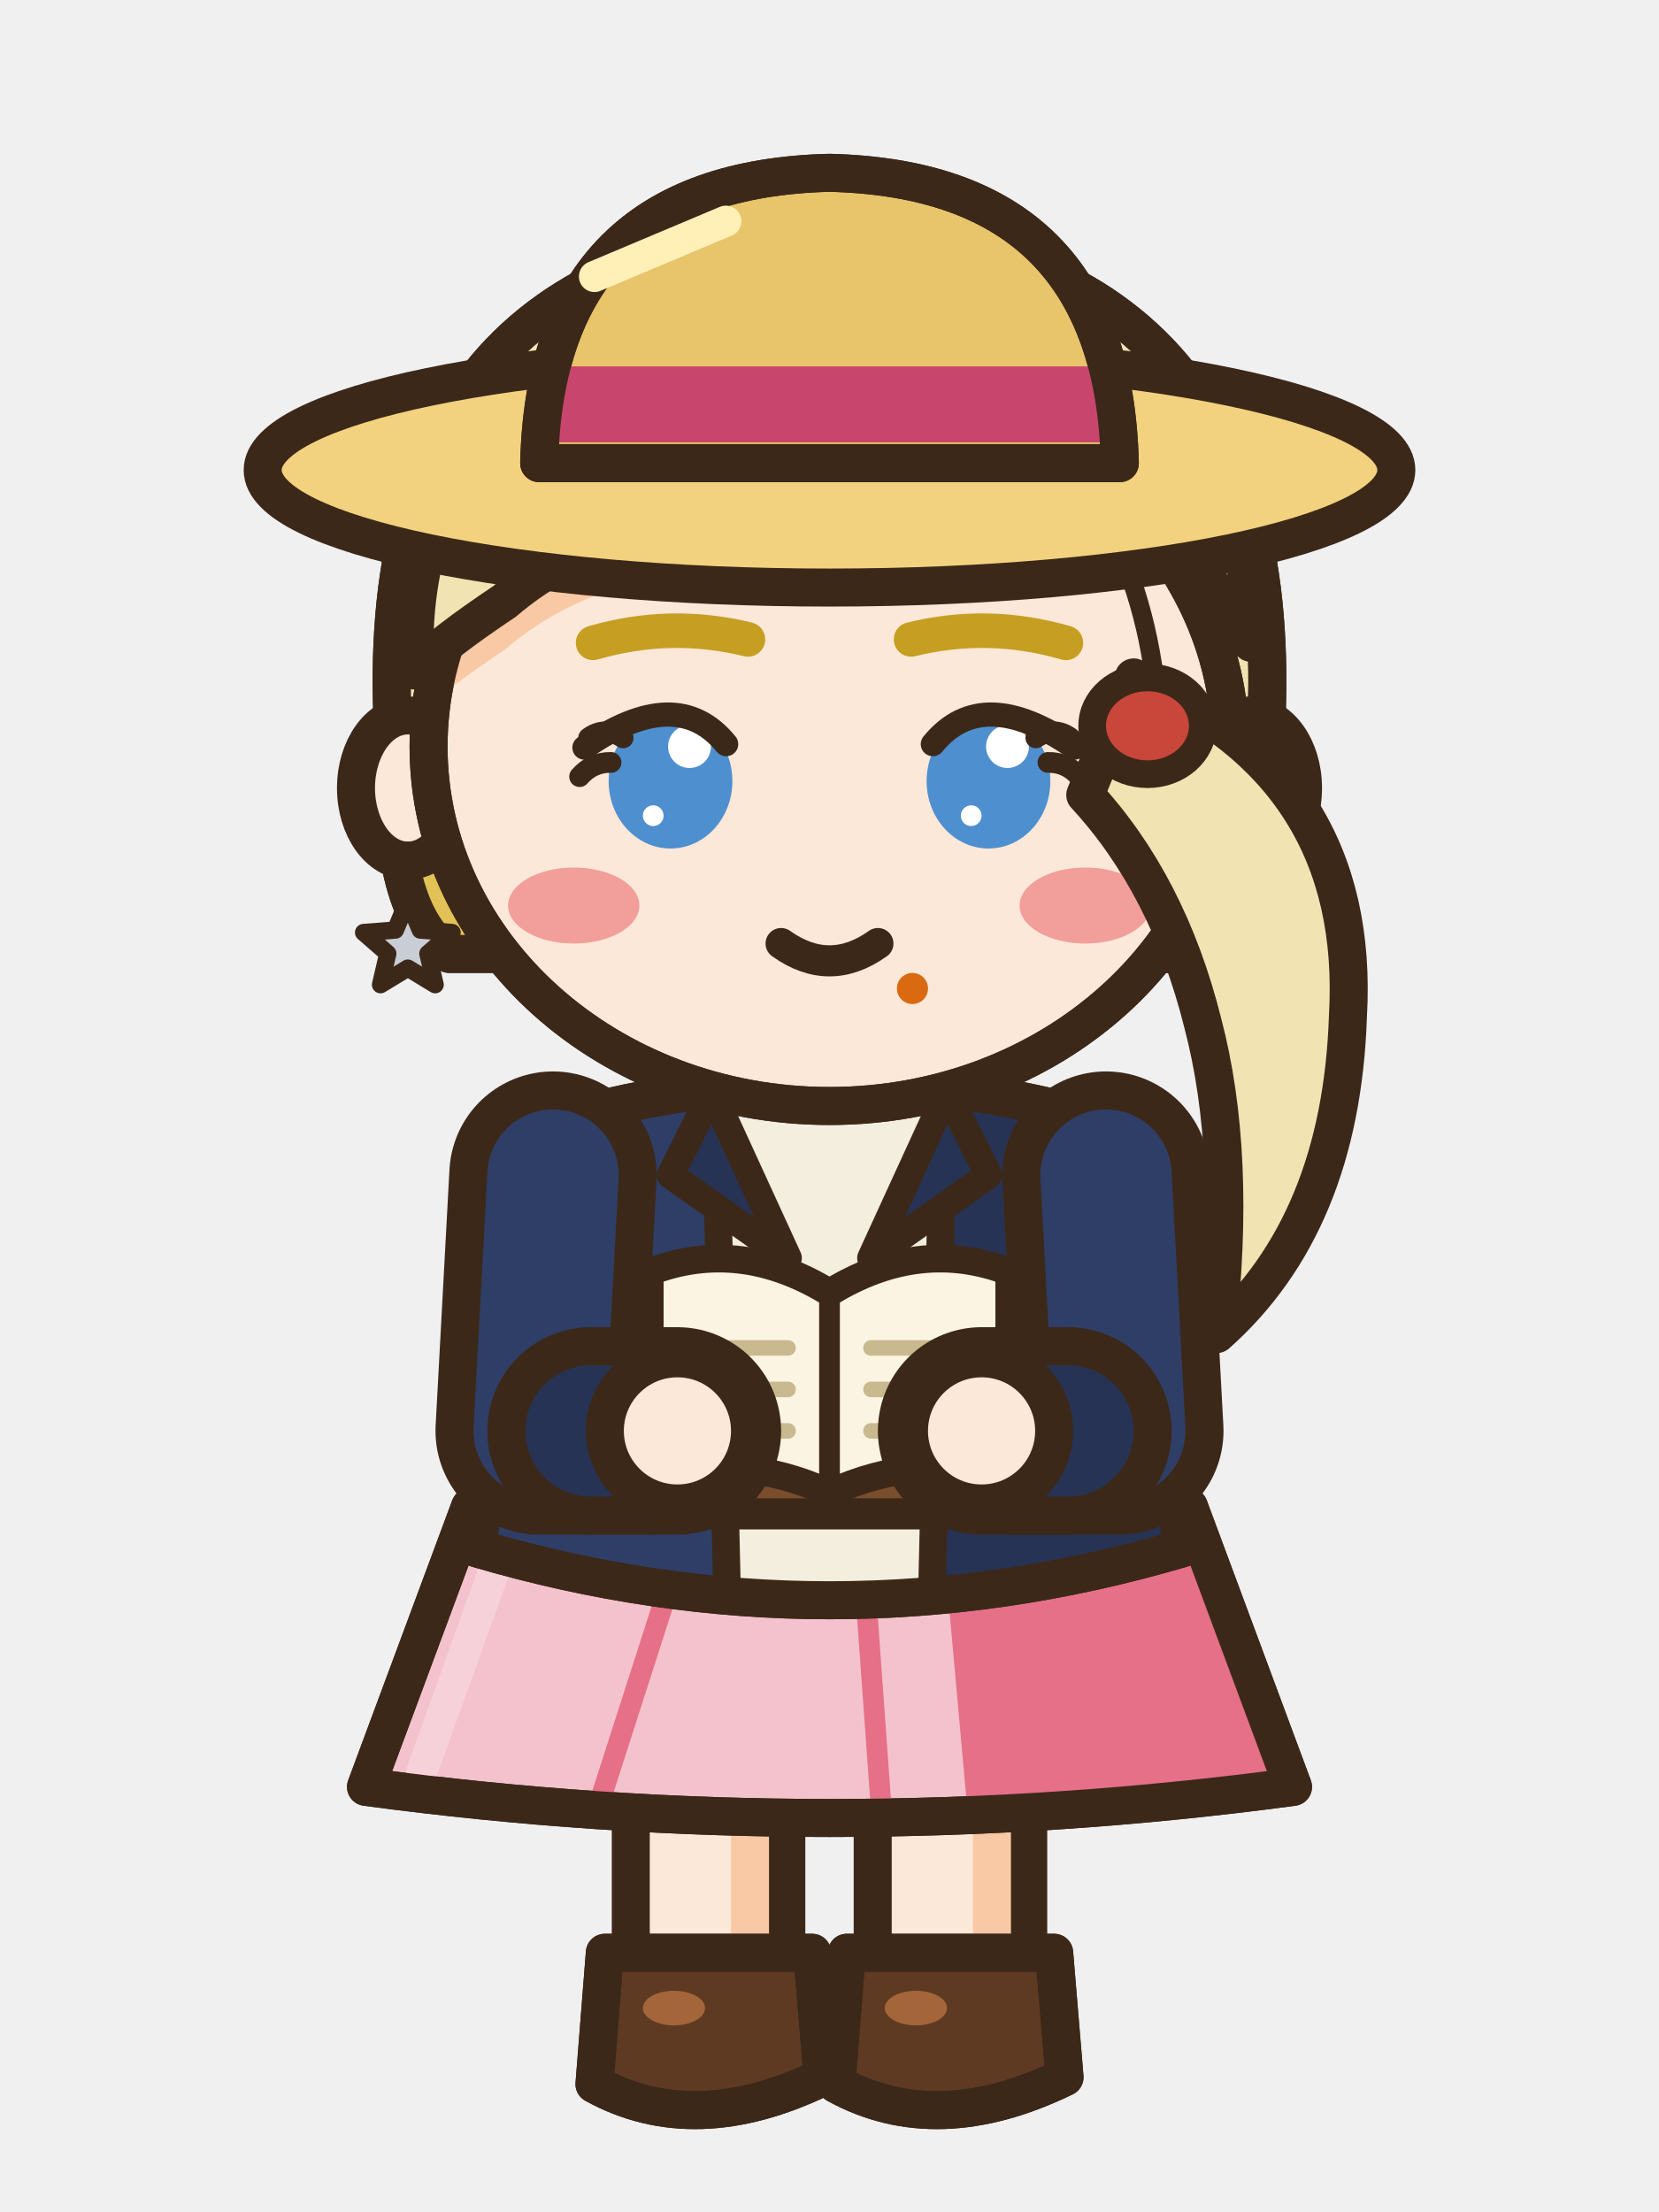
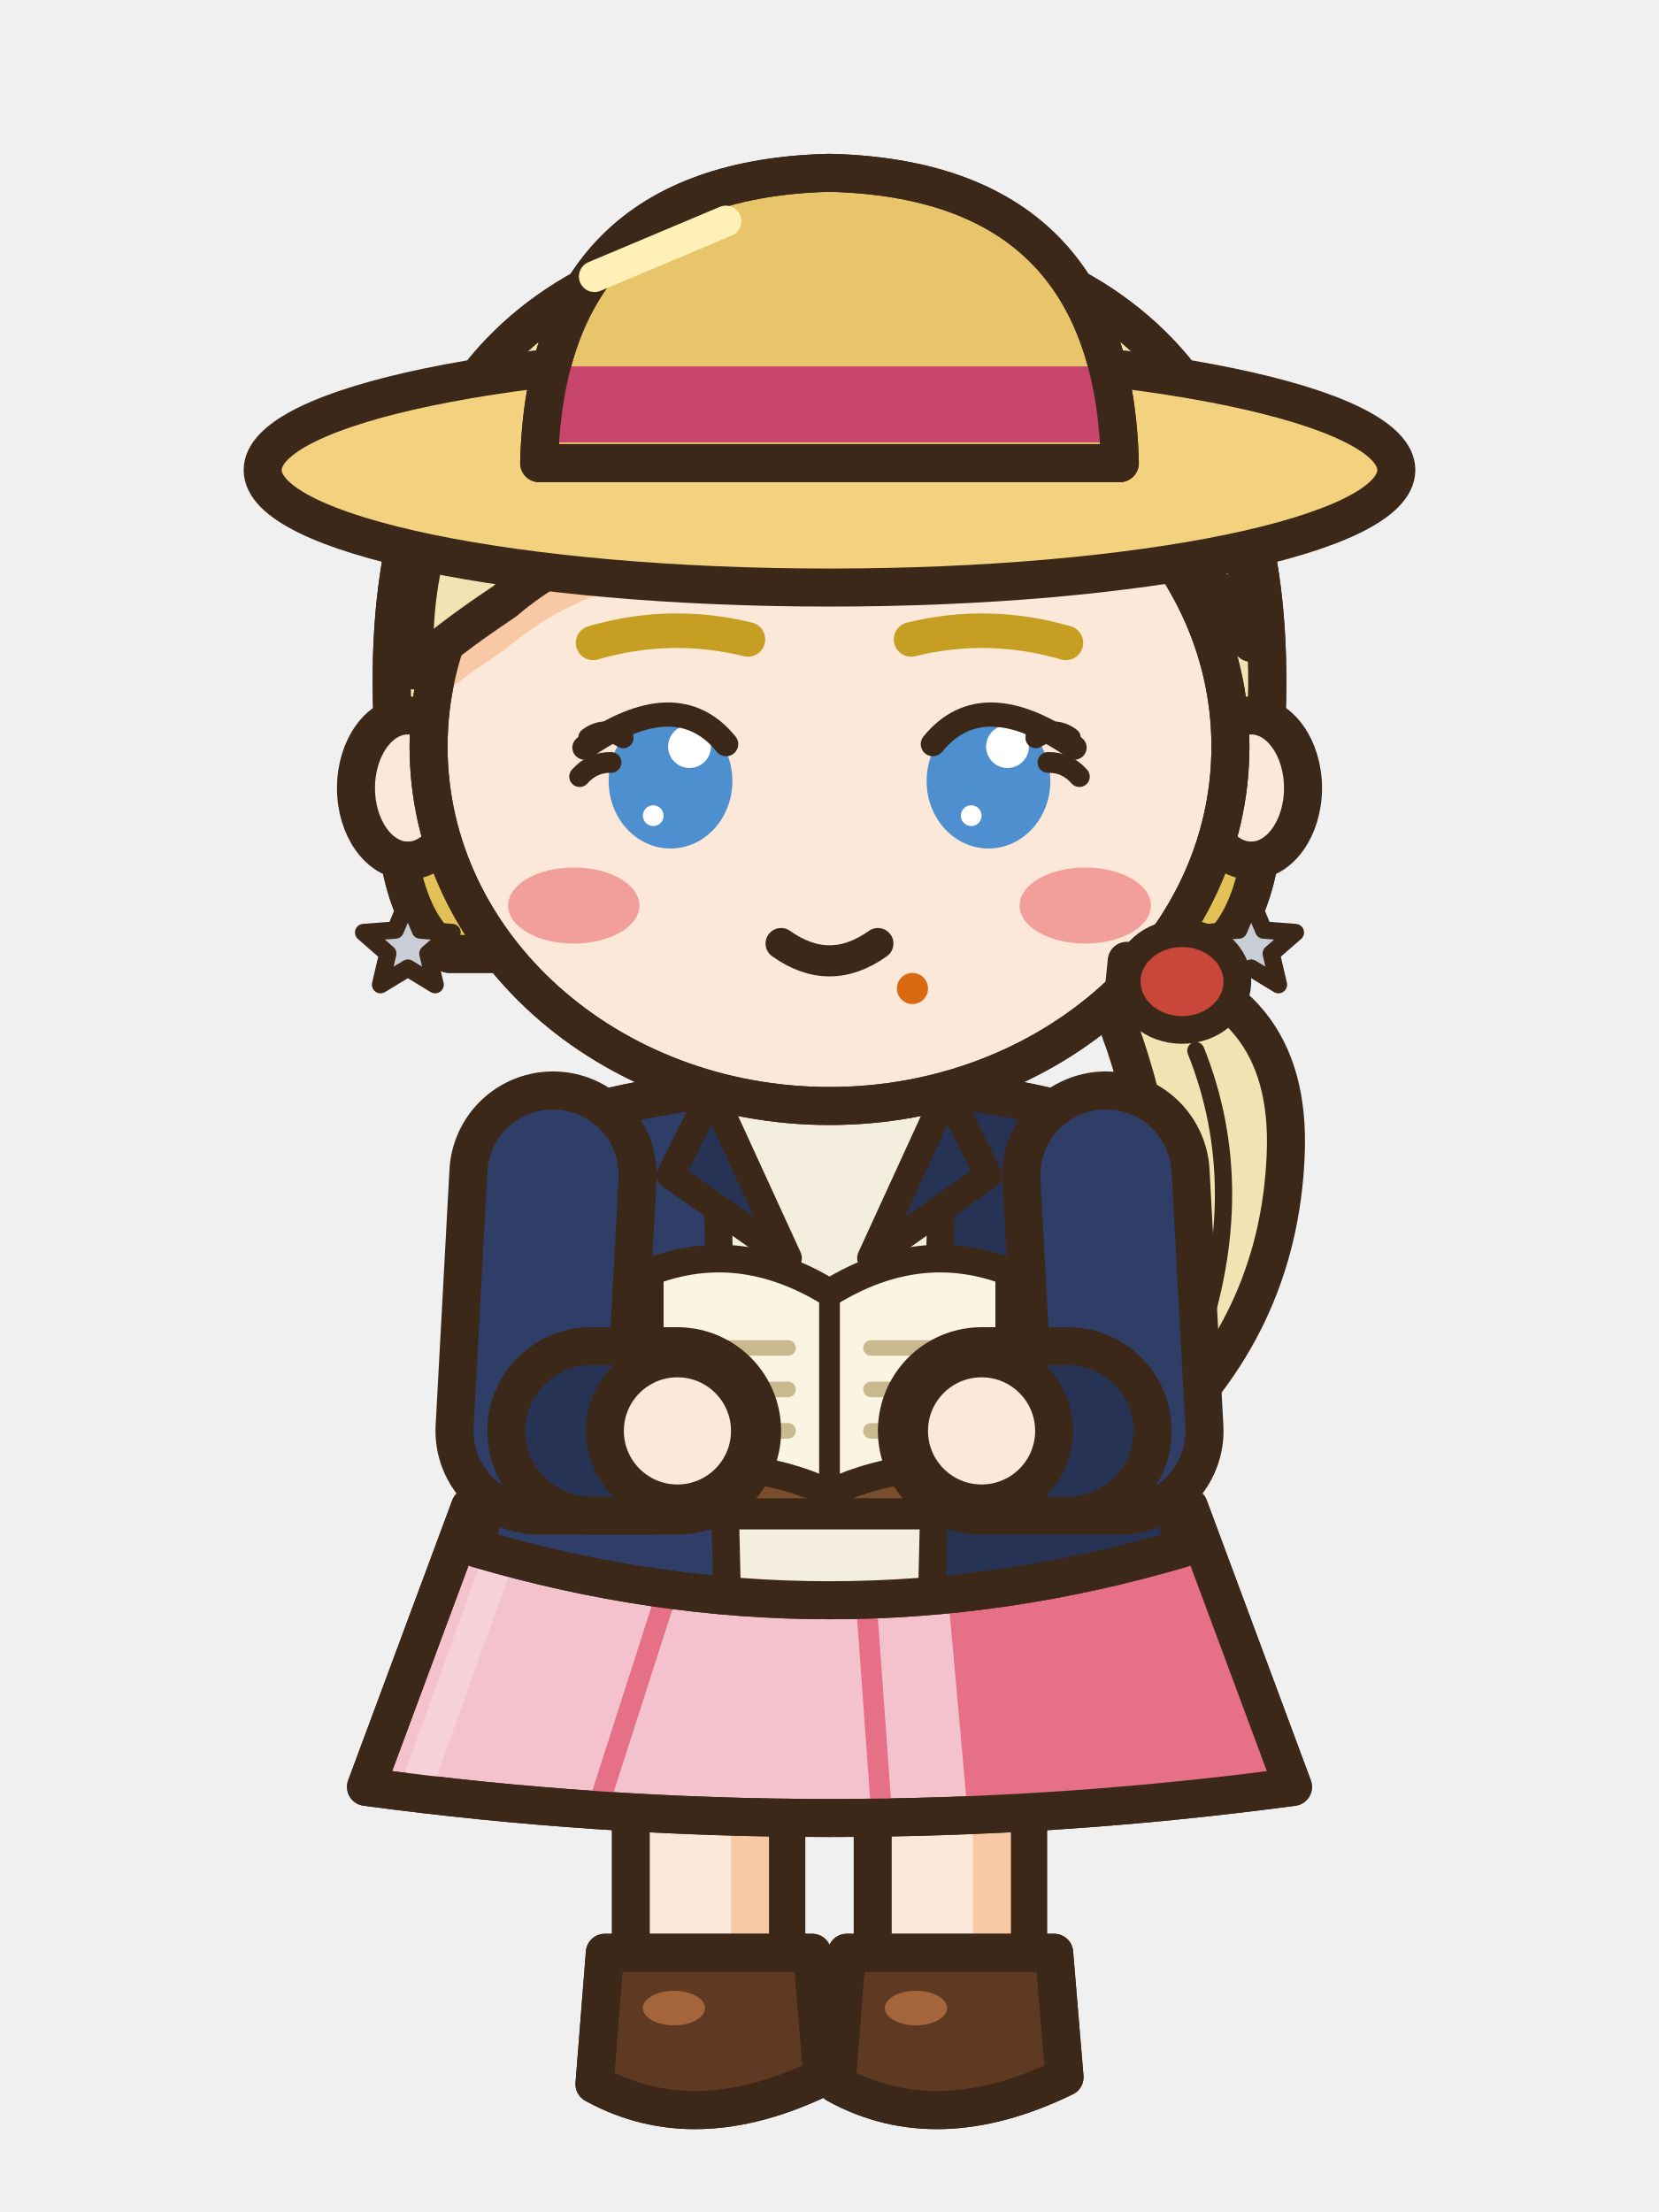
<svg xmlns="http://www.w3.org/2000/svg" width="48" height="64" viewBox="0 0 48 64">
  <g transform="translate(0 0)">
    <rect x="25.25" y="44.5" width="4.5" height="13.2" rx="1.6" fill="#FCE8D8" stroke="#3C2819" stroke-width="1.1" stroke-linejoin="round" stroke-linecap="round" />
    <rect x="28.15" y="45.1" width="1.1" height="11.6" rx="0.5" fill="#F8C9A4" />
    <path d="M24.5,56.5 L30.5,56.5 L30.8,60.1 Q27.1,61.9 24.2,60.3 Z" fill="#5E3A22" stroke="#3C2819" stroke-width="1.1" stroke-linejoin="round" stroke-linecap="round" />
    <clipPath id="a3frontaction0s275565">
      <path d="M24.5,56.5 L30.5,56.5 L30.8,60.1 Q27.1,61.9 24.2,60.3 Z" />
    </clipPath>
    <g clip-path="url(#a3frontaction0s275565)">
      <path d="M24.1,59.8 Q27.1,61.5 30.9,59.6 L30.9,62.1 L24.1,62.1 Z" fill="#442A18" />
    </g>
    <path d="M24.5,56.5 L30.5,56.5 L30.8,60.1 Q27.1,61.9 24.2,60.3 Z" fill="none" stroke="#3C2819" stroke-width="1.1" stroke-linejoin="round" stroke-linecap="round" />
    <ellipse cx="26.5" cy="58.1" rx="0.9" ry="0.5" fill="#A4653B" stroke="none" />
    <rect x="18.25" y="44.5" width="4.5" height="13.2" rx="1.6" fill="#FCE8D8" stroke="#3C2819" stroke-width="1.1" stroke-linejoin="round" stroke-linecap="round" />
    <rect x="21.15" y="45.1" width="1.1" height="11.6" rx="0.5" fill="#F8C9A4" />
    <path d="M17.5,56.5 L23.5,56.5 L23.8,60.1 Q20.1,61.9 17.2,60.3 Z" fill="#5E3A22" stroke="#3C2819" stroke-width="1.1" stroke-linejoin="round" stroke-linecap="round" />
    <clipPath id="a3frontaction0s205565">
      <path d="M17.5,56.5 L23.5,56.5 L23.8,60.1 Q20.1,61.9 17.2,60.3 Z" />
    </clipPath>
    <g clip-path="url(#a3frontaction0s205565)">
      <path d="M17.1,59.8 Q20.1,61.5 23.9,59.6 L23.9,62.1 L17.1,62.1 Z" fill="#442A18" />
    </g>
    <path d="M17.5,56.5 L23.5,56.5 L23.8,60.1 Q20.1,61.9 17.2,60.3 Z" fill="none" stroke="#3C2819" stroke-width="1.1" stroke-linejoin="round" stroke-linecap="round" />
    <ellipse cx="19.5" cy="58.1" rx="0.9" ry="0.5" fill="#A4653B" stroke="none" />
    <path d="M13.6,43.6 L34.4,43.6 L37.41,51.7 Q24,53.5 10.59,51.7 Z" fill="#F4C2CC" stroke="#3C2819" stroke-width="1.1" stroke-linejoin="round" stroke-linecap="round" />
    <clipPath id="a3frontaction0sk">
      <path d="M13.6,43.6 L34.4,43.6 L37.41,51.7 Q24,53.5 10.59,51.7 Z" />
    </clipPath>
    <g clip-path="url(#a3frontaction0sk)">
      <path d="M27.2,43.6 L48,43.6 L48,54.7 L28.2,54.7 Z" fill="#E57088" />
      <line x1="19.32" y1="46" x2="17.36" y2="52.1" stroke="#E57088" stroke-width="0.6" stroke-linecap="round" />
      <line x1="25.04" y1="46" x2="25.48" y2="52.1" stroke="#E57088" stroke-width="0.6" stroke-linecap="round" />
      <line x1="14.6" y1="44.6" x2="12.19" y2="51.3" stroke="#F7D1D9" stroke-width="0.9" stroke-linecap="round" />
    </g>
    <path d="M13.6,43.6 L34.4,43.6 L37.41,51.7 Q24,53.5 10.59,51.7 Z" fill="none" stroke="#3C2819" stroke-width="1.1" stroke-linejoin="round" stroke-linecap="round" />
    <path d="M15.5,32.6 Q24,30 32.5,32.6 Q33.35,38.7 34.2,44.8 Q24,47.8 13.8,44.8 Q14.65,38.7 15.5,32.6 Z" fill="#2E3E66" stroke="#3C2819" stroke-width="1.1" stroke-linejoin="round" stroke-linecap="round" />
    <clipPath id="a3frontaction0t">
      <path d="M15.5,32.6 Q24,30 32.5,32.6 Q33.35,38.7 34.2,44.8 Q24,47.8 13.8,44.8 Q14.65,38.7 15.5,32.6 Z" />
    </clipPath>
    <g clip-path="url(#a3frontaction0t)">
      <rect x="27.2" y="30" width="14" height="22" fill="#263354" />
      <path d="M8,44.2 Q24,47.2 40,44.2 L40,52 L8,52 Z" fill="#263354" />
      <rect x="15.6" y="34" width="1.3" height="10" rx="0.6" fill="#4E68AC" />
      <path d="M20.6,31.6 L27.4,31.6 L27,49 L21,49 Z" fill="#F4EEDF" />
      <line x1="20.7" y1="32" x2="21.1" y2="48.8" stroke="#3C2819" stroke-width="0.8" stroke-linecap="round" />
      <line x1="27.3" y1="32" x2="26.9" y2="48.8" stroke="#3C2819" stroke-width="0.8" stroke-linecap="round" />
    </g>
    <path d="M15.5,32.6 Q24,30 32.5,32.6 Q33.35,38.7 34.2,44.8 Q24,47.8 13.8,44.8 Q14.65,38.7 15.5,32.6 Z" fill="none" stroke="#3C2819" stroke-width="1.1" stroke-linejoin="round" stroke-linecap="round" />
    <path d="M20.6,31.6 L22.8,36.4 L19.4,34 Z" fill="#263354" stroke="#3C2819" stroke-width="0.8" stroke-linejoin="round" stroke-linecap="round" />
    <path d="M27.4,31.6 L25.2,36.4 L28.6,34 Z" fill="#263354" stroke="#3C2819" stroke-width="0.8" stroke-linejoin="round" stroke-linecap="round" />
    <path d="M11.4,21.6 Q10.4,7.2 24,6.6 Q37.6,7.2 36.6,21.6 Q36.8,26.4 35,27.6 L13,27.6 Q11.2,26.4 11.4,21.6 Z" fill="#F2E3B3" stroke="#3C2819" stroke-width="1.1" stroke-linejoin="round" stroke-linecap="round" />
    <clipPath id="a3frontaction0h">
      <path d="M11.4,21.6 Q10.4,7.2 24,6.6 Q37.6,7.2 36.6,21.6 Q36.8,26.4 35,27.6 L13,27.6 Q11.2,26.4 11.4,21.6 Z" />
    </clipPath>
    <g clip-path="url(#a3frontaction0h)">
      <rect x="8" y="24.6" width="32" height="10" fill="#E2C156" />
    </g>
    <path d="M11.4,21.6 Q10.4,7.2 24,6.6 Q37.6,7.2 36.6,21.6 Q36.8,26.4 35,27.6 L13,27.6 Q11.2,26.4 11.4,21.6 Z" fill="none" stroke="#3C2819" stroke-width="1.1" stroke-linejoin="round" stroke-linecap="round" />
    <ellipse cx="11.8" cy="22.8" rx="1.5" ry="2.1" fill="#FCE8D8" stroke="#3C2819" stroke-width="1.1" stroke-linejoin="round" stroke-linecap="round" />
    <ellipse cx="36.2" cy="22.8" rx="1.5" ry="2.1" fill="#FCE8D8" stroke="#3C2819" stroke-width="1.1" stroke-linejoin="round" stroke-linecap="round" />
    <path d="M12.4,21.6 a11.6,10.4 0 1,0 23.2,0 a11.6,10.4 0 1,0 -23.2,0 Z" fill="#FCE8D8" stroke="#3C2819" stroke-width="1.1" stroke-linejoin="round" stroke-linecap="round" />
    <clipPath id="a3frontaction0f">
      <path d="M12.4,21.6 a11.6,10.4 0 1,0 23.2,0 a11.6,10.4 0 1,0 -23.2,0 Z" />
    </clipPath>
    <g clip-path="url(#a3frontaction0f)">
      <path d="M12,19.4 Q11.6,9.6 24,9.2 Q36.4,9.6 36.2,18.6 Q33.4,13.8 28.4,13.4 Q25.4,15.6 21.6,15.2 Q17.4,15 14.6,17.4 Q12.8,18.6 12,19.4 Z" fill="#F8C9A4" transform="translate(0 1.4)" />
      <ellipse cx="16.6" cy="26.2" rx="1.9" ry="1.1" fill="#F29E9A" stroke="none" />
      <ellipse cx="31.4" cy="26.2" rx="1.9" ry="1.1" fill="#F29E9A" stroke="none" />
    </g>
    <path d="M12.4,21.6 a11.6,10.4 0 1,0 23.2,0 a11.6,10.4 0 1,0 -23.2,0 Z" fill="none" stroke="#3C2819" stroke-width="1.1" stroke-linejoin="round" stroke-linecap="round" />
    <ellipse cx="26.4" cy="28.6" rx="0.45" ry="0.45" fill="#D96A11" stroke="none" />
    <line x1="11.8" y1="24.6" x2="11.8" y2="26.2" stroke="#3C2819" stroke-width="0.5" stroke-linecap="round" />
    <path d="M11.8,26.05 L12.16,26.91 L13.08,26.98 L12.38,27.59 L12.59,28.49 L11.8,28.01 L11.01,28.49 L11.22,27.59 L10.52,26.98 L11.44,26.91 Z" fill="#C9CED6" stroke="#3C2819" stroke-width="0.5" stroke-linejoin="round" stroke-linecap="round" />
    <line x1="36.2" y1="24.6" x2="36.2" y2="26.2" stroke="#3C2819" stroke-width="0.5" stroke-linecap="round" />
    <path d="M36.2,26.05 L36.56,26.91 L37.48,26.98 L36.78,27.59 L36.99,28.49 L36.2,28.01 L35.41,28.49 L35.62,27.59 L34.92,26.98 L35.84,26.91 Z" fill="#C9CED6" stroke="#3C2819" stroke-width="0.5" stroke-linejoin="round" stroke-linecap="round" />
    <path d="M12,19.4 Q11.6,9.6 24,9.2 Q36.4,9.6 36.2,18.6 Q33.4,13.8 28.4,13.4 Q25.4,15.6 21.6,15.2 Q17.4,15 14.6,17.4 Q12.8,18.6 12,19.4 Z" fill="#F2E3B3" stroke="#3C2819" stroke-width="1.1" stroke-linejoin="round" stroke-linecap="round" />
    <clipPath id="a3frontaction0sf">
      <path d="M12,19.4 Q11.6,9.6 24,9.2 Q36.4,9.6 36.2,18.6 Q33.4,13.8 28.4,13.4 Q25.4,15.6 21.6,15.2 Q17.4,15 14.6,17.4 Q12.8,18.6 12,19.4 Z" />
    </clipPath>
    <g clip-path="url(#a3frontaction0sf)">
      <path d="M24.6,9.8 Q19.4,11.4 16,16.6 M26.4,9.8 Q23,12.4 21.8,15 M28.2,10 Q32,11.6 34.4,16" fill="none" stroke="#3C2819" stroke-width="0.5" stroke-linejoin="round" stroke-linecap="round" />
    </g>
    <line x1="17" y1="11.2" x2="24" y2="9.6" stroke="#F6ECCB" stroke-width="1.3" stroke-linecap="round" />
-     <path d="M32.8,19.6 Q39.4,22.4 39,29.4 Q38.8,35.4 35.2,38.6 Q35.8,33.4 34.8,29.6 Q33.8,25.6 31.4,23 Z" fill="#F2E3B3" stroke="#3C2819" stroke-width="1.1" stroke-linejoin="round" stroke-linecap="round" />
-     <ellipse cx="33.2" cy="21" rx="1.6" ry="1.4" fill="#C8463A" stroke="#3C2819" stroke-width="0.8" stroke-linejoin="round" stroke-linecap="round" />
-     <path d="M27.6,10.4 Q32.6,13.6 33.4,19.6" fill="none" stroke="#3C2819" stroke-width="0.55" stroke-linejoin="round" stroke-linecap="round" />
+     <path d="M32.6,27.8 Q37.4,28.6 37.2,33.4 Q37,38.4 33.2,41.8 Q34.2,37.6 33.6,34.4 Q33,31.4 32.4,29.8 Z" fill="#F2E3B3" stroke="#3C2819" stroke-width="1.1" stroke-linejoin="round" stroke-linecap="round" />
+     <path d="M34.6,30.4 Q36.2,34.4 34.6,39" fill="none" stroke="#3C2819" stroke-width="0.5" stroke-linejoin="round" stroke-linecap="round" />
+     <ellipse cx="34.2" cy="28.4" rx="1.6" ry="1.4" fill="#C8463A" stroke="#3C2819" stroke-width="0.8" stroke-linejoin="round" stroke-linecap="round" />
    <path d="M17.16,18.6 Q19.4,17.95 21.64,18.5" fill="none" stroke="#C69F22" stroke-width="1" stroke-linecap="round" />
    <path d="M30.84,18.6 Q28.6,17.95 26.36,18.5" fill="none" stroke="#C69F22" stroke-width="1" stroke-linecap="round" />
    <ellipse cx="19.4" cy="22.6" rx="1.79" ry="1.95" fill="#4E8FD0" stroke="none" />
    <ellipse cx="19.95" cy="21.6" rx="0.62" ry="0.62" fill="#FFFFFF" stroke="none" />
    <ellipse cx="18.9" cy="23.6" rx="0.3" ry="0.3" fill="#FFFFFF" stroke="none" />
    <ellipse cx="28.6" cy="22.6" rx="1.79" ry="1.95" fill="#4E8FD0" stroke="none" />
    <ellipse cx="29.15" cy="21.6" rx="0.62" ry="0.62" fill="#FFFFFF" stroke="none" />
    <ellipse cx="28.1" cy="23.6" rx="0.3" ry="0.3" fill="#FFFFFF" stroke="none" />
    <path d="M22.6,27.3 Q24,28.3 25.4,27.3" fill="none" stroke="#3C2819" stroke-width="0.9" stroke-linejoin="round" stroke-linecap="round" />
    <path d="M21.01,21.53 Q19.58,19.77 16.91,21.63" fill="none" stroke="#3C2819" stroke-width="0.7" stroke-linejoin="round" stroke-linecap="round" />
    <path d="M26.99,21.53 Q28.42,19.77 31.09,21.63" fill="none" stroke="#3C2819" stroke-width="0.7" stroke-linejoin="round" stroke-linecap="round" />
    <path d="M18.03,21.35 Q17.5,21 17.03,21.35" fill="none" stroke="#3C2819" stroke-width="0.6" stroke-linejoin="round" stroke-linecap="round" />
    <path d="M17.68,22.06 Q17.14,22.05 16.77,22.47" fill="none" stroke="#3C2819" stroke-width="0.6" stroke-linejoin="round" stroke-linecap="round" />
    <path d="M29.97,21.35 Q30.5,21 30.97,21.35" fill="none" stroke="#3C2819" stroke-width="0.6" stroke-linejoin="round" stroke-linecap="round" />
    <path d="M30.32,22.06 Q30.86,22.05 31.23,22.47" fill="none" stroke="#3C2819" stroke-width="0.6" stroke-linejoin="round" stroke-linecap="round" />
    <ellipse cx="24" cy="13.6" rx="16.4" ry="3.4" fill="#F2D27E" stroke="#3C2819" stroke-width="1.1" stroke-linejoin="round" stroke-linecap="round" />
    <path d="M15.6,13.4 Q15.8,5.2 24,5 Q32.2,5.2 32.4,13.4 Z" fill="#E8C46A" stroke="#3C2819" stroke-width="1.1" stroke-linejoin="round" stroke-linecap="round" />
    <rect x="15.6" y="10.6" width="16.8" height="2.2" fill="#C8466E" />
    <path d="M15.6,13.4 Q15.8,5.2 24,5 Q32.2,5.2 32.4,13.4 Z" fill="none" stroke="#3C2819" stroke-width="1.1" stroke-linejoin="round" stroke-linecap="round" />
    <line x1="17.2" y1="8" x2="21" y2="6.4" stroke="#FFF0B8" stroke-width="0.9" stroke-linecap="round" />
    <path d="M18,37.4 L30,37.4 L30,43.8 L18,43.8 Z" fill="#7A4E2C" stroke="#3C2819" stroke-width="0.9" stroke-linejoin="round" stroke-linecap="round" />
    <path d="M18.8,36.8 Q21.4,35.8 24,37.4 Q26.6,35.8 29.2,36.8 L29.2,42.8 Q26.6,42 24,43.2 Q21.4,42 18.8,42.8 Z" fill="#FBF4E2" stroke="#3C2819" stroke-width="0.8" stroke-linejoin="round" stroke-linecap="round" />
    <line x1="24" y1="37.4" x2="24" y2="43.2" stroke="#3C2819" stroke-width="0.6" stroke-linecap="round" />
    <line x1="19.8" y1="39" x2="22.8" y2="39" stroke="#C9B98F" stroke-width="0.45" stroke-linecap="round" />
    <line x1="25.2" y1="39" x2="28.2" y2="39" stroke="#C9B98F" stroke-width="0.45" stroke-linecap="round" />
    <line x1="19.8" y1="40.2" x2="22.8" y2="40.2" stroke="#C9B98F" stroke-width="0.45" stroke-linecap="round" />
    <line x1="25.2" y1="40.2" x2="28.2" y2="40.2" stroke="#C9B98F" stroke-width="0.45" stroke-linecap="round" />
    <line x1="19.8" y1="41.4" x2="22.8" y2="41.4" stroke="#C9B98F" stroke-width="0.45" stroke-linecap="round" />
    <line x1="25.2" y1="41.4" x2="28.2" y2="41.4" stroke="#C9B98F" stroke-width="0.45" stroke-linecap="round" />
    <path d="M16,34 L15.6,41.4 L19.6,41.4" fill="none" stroke="#3C2819" stroke-width="6" stroke-linecap="round" stroke-linejoin="round" />
    <path d="M16,34 L15.6,41.4 L19.6,41.4" fill="none" stroke="#2E3E66" stroke-width="3.8" stroke-linecap="round" stroke-linejoin="round" />
    <line x1="17.1" y1="41.4" x2="18.7" y2="41.4" stroke="#3C2819" stroke-width="6" stroke-linecap="round" />
    <line x1="17.1" y1="41.4" x2="18.7" y2="41.4" stroke="#263354" stroke-width="3.8" stroke-linecap="round" />
    <ellipse cx="19.6" cy="41.4" rx="2.1" ry="2.1" fill="#FCE8D8" stroke="#3C2819" stroke-width="1.1" stroke-linejoin="round" stroke-linecap="round" />
    <path d="M32,34 L32.4,41.4 L28.4,41.4" fill="none" stroke="#3C2819" stroke-width="6" stroke-linecap="round" stroke-linejoin="round" />
    <path d="M32,34 L32.4,41.4 L28.4,41.4" fill="none" stroke="#2E3E66" stroke-width="3.8" stroke-linecap="round" stroke-linejoin="round" />
    <line x1="30.9" y1="41.4" x2="29.3" y2="41.4" stroke="#3C2819" stroke-width="6" stroke-linecap="round" />
    <line x1="30.9" y1="41.4" x2="29.3" y2="41.4" stroke="#263354" stroke-width="3.8" stroke-linecap="round" />
    <ellipse cx="28.4" cy="41.4" rx="2.1" ry="2.1" fill="#FCE8D8" stroke="#3C2819" stroke-width="1.1" stroke-linejoin="round" stroke-linecap="round" />
  </g>
</svg>
